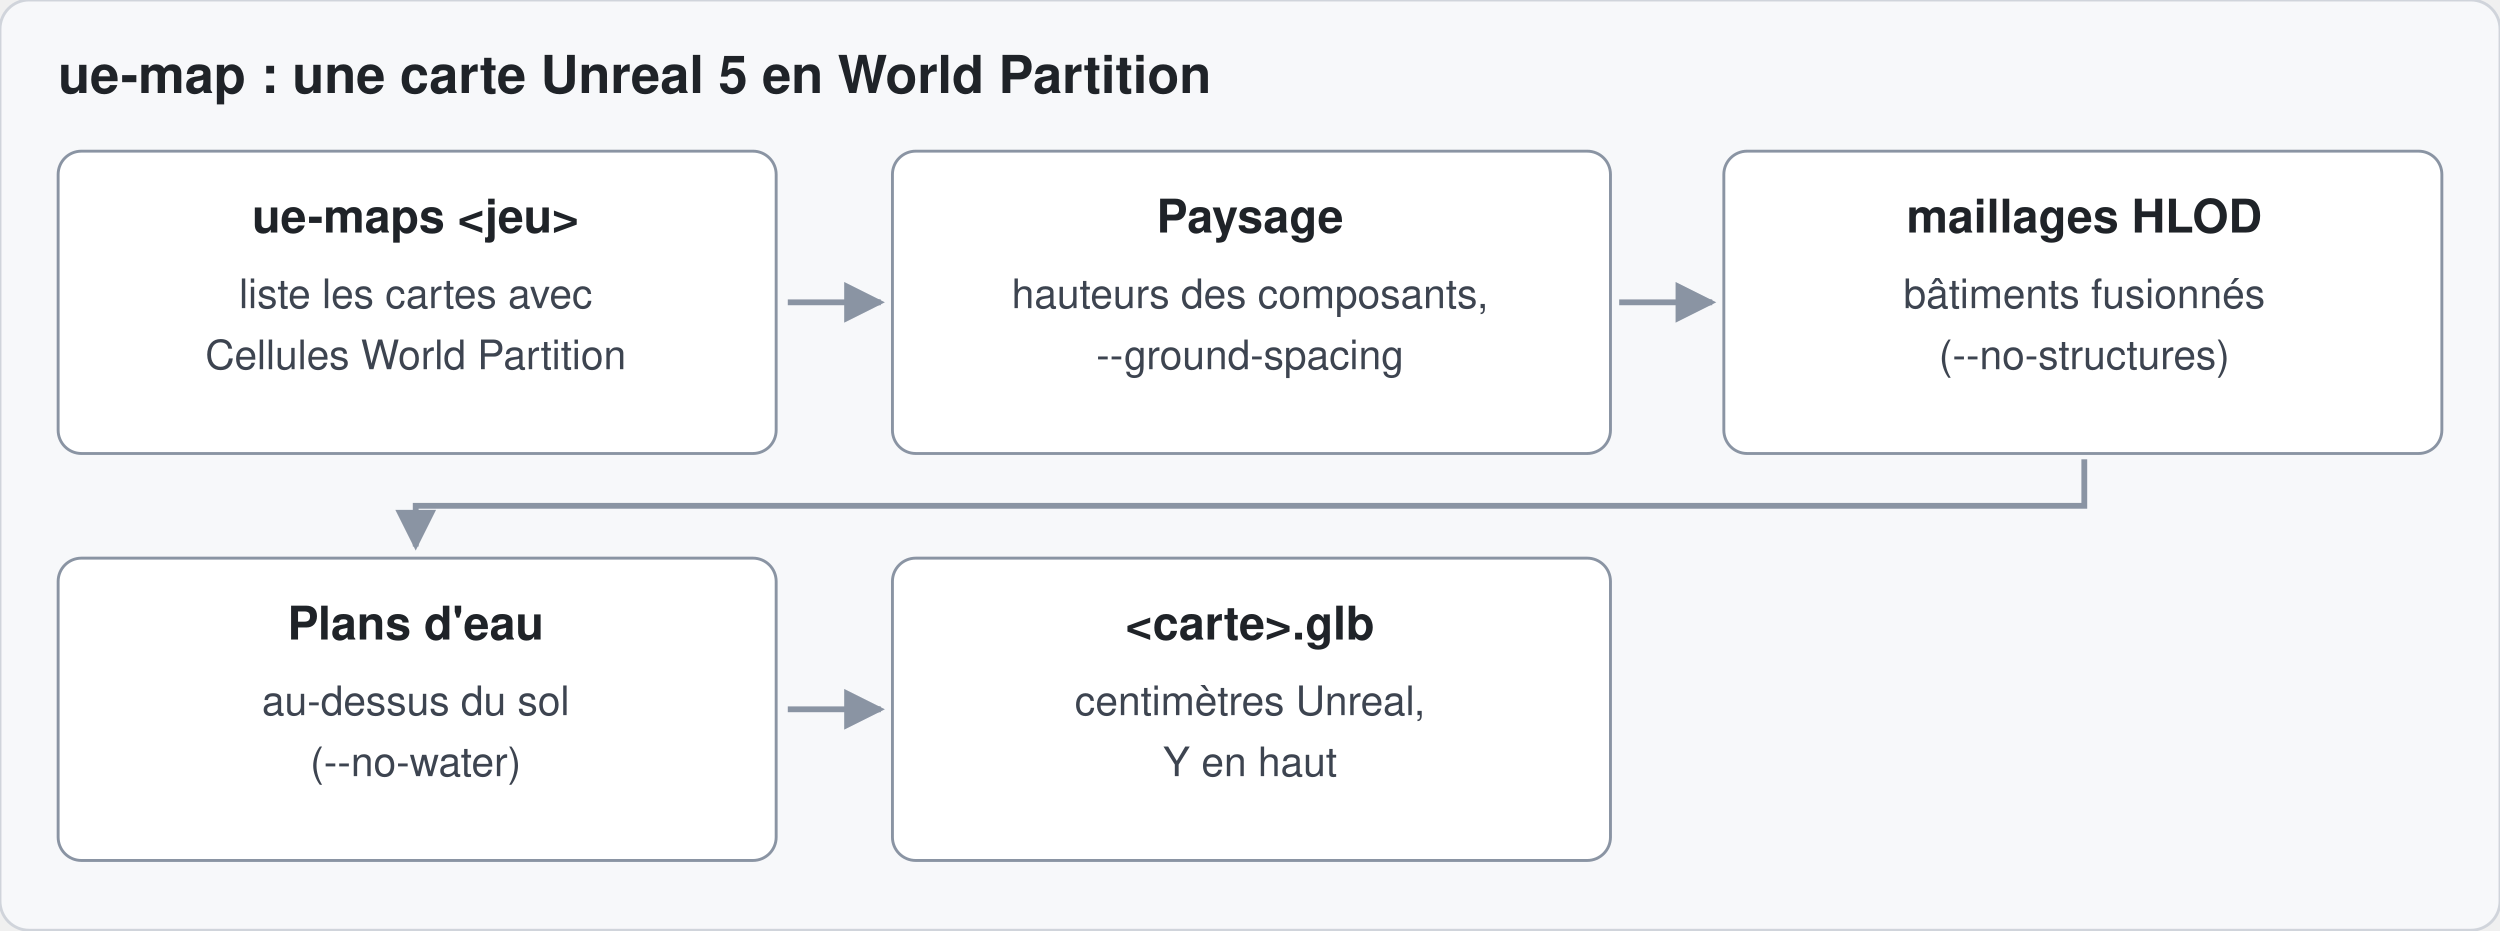
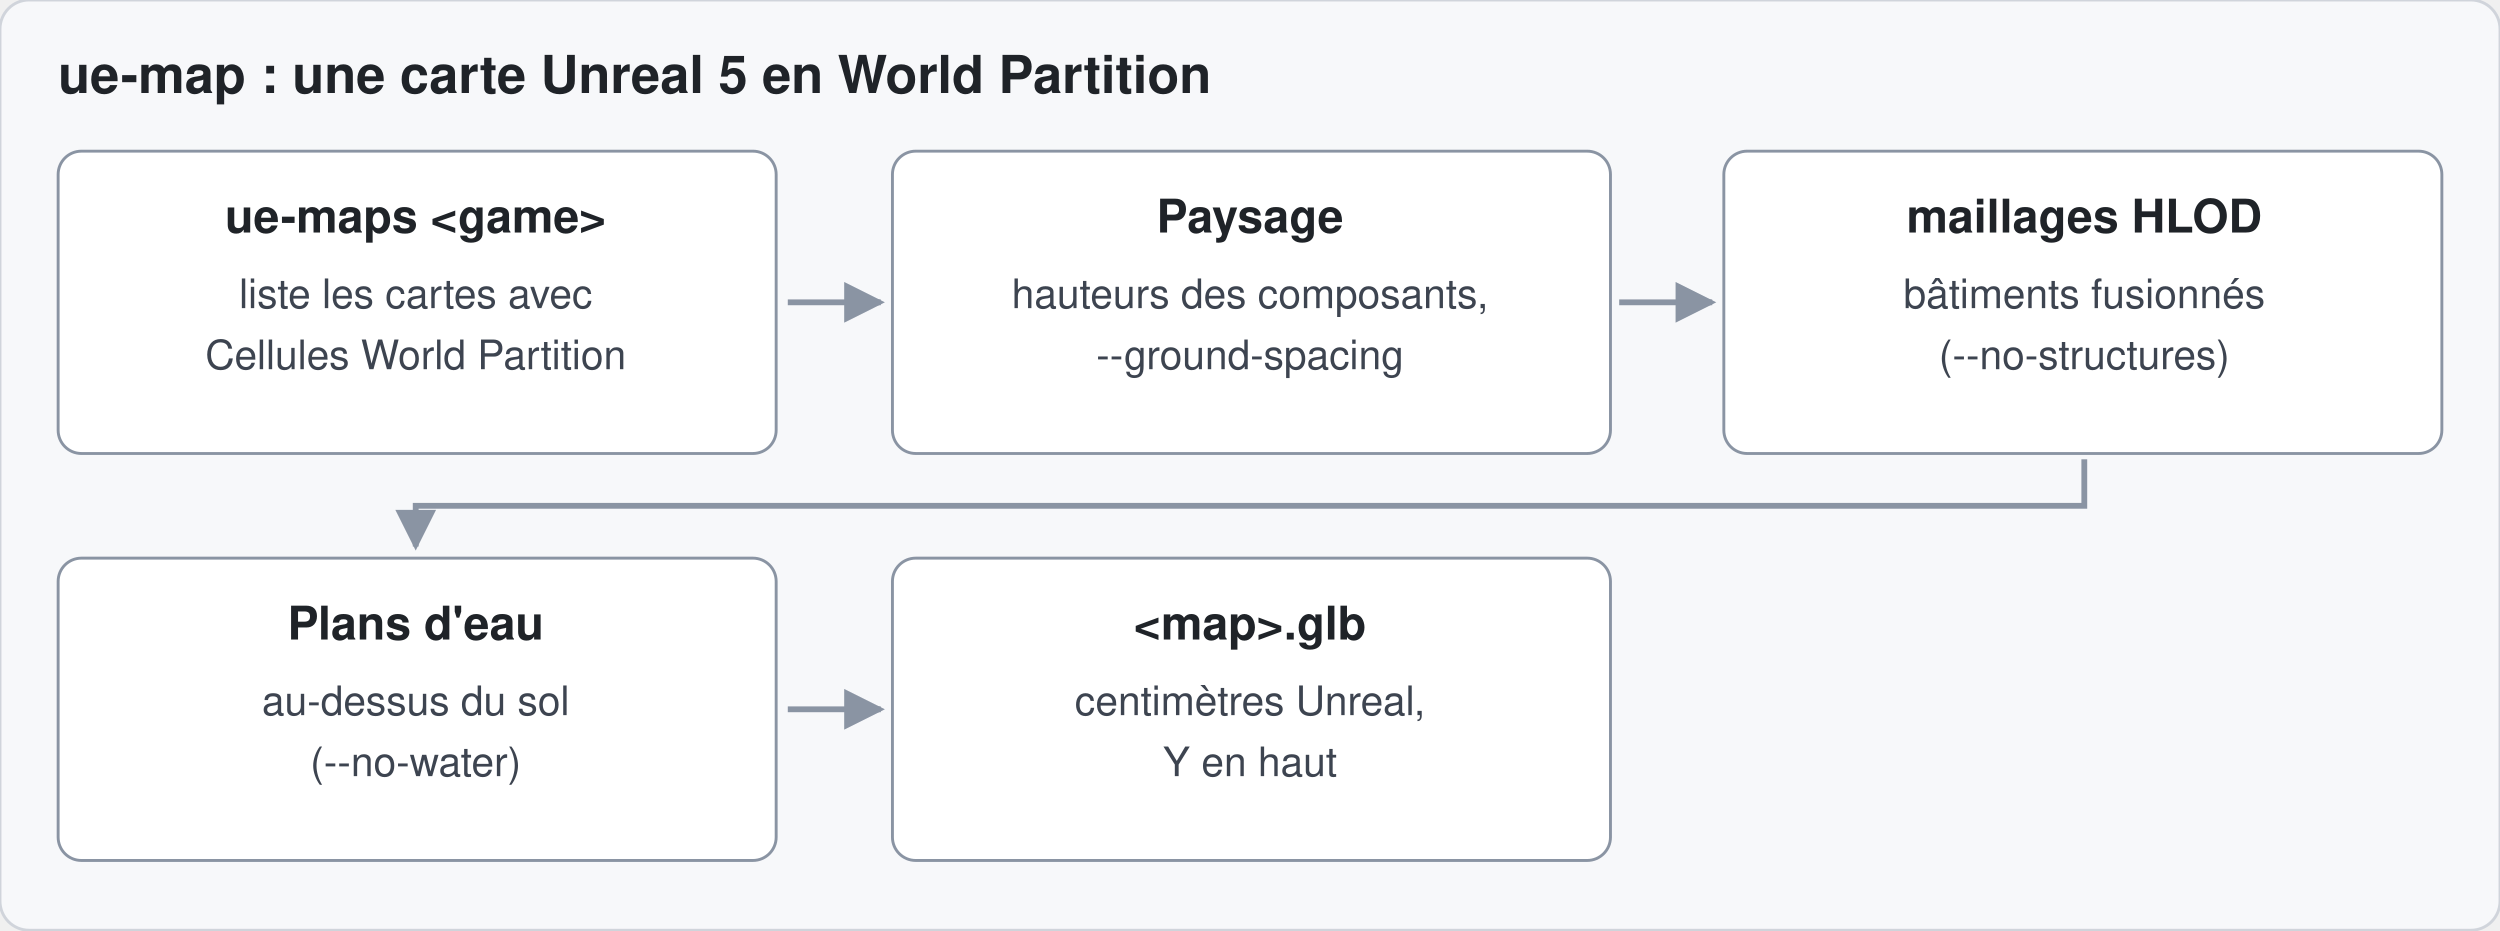
<svg xmlns="http://www.w3.org/2000/svg" width="860" height="320" viewBox="0 0 860 320" role="img" aria-label="ue-map: an Unreal 5 World Partition map">
  <rect width="860" height="320" rx="10" fill="#f7f8fa" stroke="#d0d4db" />
  <defs>
    <marker id="a" viewBox="0 0 10 10" refX="9" refY="5" markerWidth="7" markerHeight="7" orient="auto-start-reverse">
      <path d="M0,0 L10,5 L0,10 z" fill="#8a94a3" />
    </marker>
  </defs>
  <text x="20" y="32" font-family="Segoe UI,Helvetica,Arial,sans-serif" font-size="18" font-weight="600" fill="#1f2328" text-anchor="start">ue-map : une carte Unreal 5 en World Partition</text>
  <rect x="20" y="52" width="247" height="104" rx="8" fill="#ffffff" stroke="#8a94a3" />
-   <text x="143" y="80" font-family="Segoe UI,Helvetica,Arial,sans-serif" font-size="16" font-weight="600" fill="#1f2328" text-anchor="middle">ue-maps &lt;jeu&gt;</text>
+   <text x="143" y="80" font-family="Segoe UI,Helvetica,Arial,sans-serif" font-size="16" font-weight="600" fill="#1f2328" text-anchor="middle">ue-maps &lt;game&gt;</text>
  <text x="143" y="106" font-family="Segoe UI,Helvetica,Arial,sans-serif" font-size="14" font-weight="400" fill="#3d4450" text-anchor="middle">liste les cartes avec</text>
  <text x="143" y="127" font-family="Segoe UI,Helvetica,Arial,sans-serif" font-size="14" font-weight="400" fill="#3d4450" text-anchor="middle">Cellules World Partition</text>
  <rect x="307" y="52" width="247" height="104" rx="8" fill="#ffffff" stroke="#8a94a3" />
  <text x="430" y="80" font-family="Segoe UI,Helvetica,Arial,sans-serif" font-size="16" font-weight="600" fill="#1f2328" text-anchor="middle">Paysage</text>
  <text x="430" y="106" font-family="Segoe UI,Helvetica,Arial,sans-serif" font-size="14" font-weight="400" fill="#3d4450" text-anchor="middle">hauteurs des composants,</text>
  <text x="430" y="127" font-family="Segoe UI,Helvetica,Arial,sans-serif" font-size="14" font-weight="400" fill="#3d4450" text-anchor="middle">--ground-spacing</text>
  <rect x="593" y="52" width="247" height="104" rx="8" fill="#ffffff" stroke="#8a94a3" />
  <text x="717" y="80" font-family="Segoe UI,Helvetica,Arial,sans-serif" font-size="16" font-weight="600" fill="#1f2328" text-anchor="middle">maillages HLOD</text>
  <text x="717" y="106" font-family="Segoe UI,Helvetica,Arial,sans-serif" font-size="14" font-weight="400" fill="#3d4450" text-anchor="middle">bâtiments fusionnés</text>
  <text x="717" y="127" font-family="Segoe UI,Helvetica,Arial,sans-serif" font-size="14" font-weight="400" fill="#3d4450" text-anchor="middle">(--no-structures)</text>
  <rect x="20" y="192" width="247" height="104" rx="8" fill="#ffffff" stroke="#8a94a3" />
  <text x="143" y="220" font-family="Segoe UI,Helvetica,Arial,sans-serif" font-size="16" font-weight="600" fill="#1f2328" text-anchor="middle">Plans d'eau</text>
  <text x="143" y="246" font-family="Segoe UI,Helvetica,Arial,sans-serif" font-size="14" font-weight="400" fill="#3d4450" text-anchor="middle">au-dessus du sol</text>
  <text x="143" y="267" font-family="Segoe UI,Helvetica,Arial,sans-serif" font-size="14" font-weight="400" fill="#3d4450" text-anchor="middle">(--no-water)</text>
  <rect x="307" y="192" width="247" height="104" rx="8" fill="#ffffff" stroke="#8a94a3" />
-   <text x="430" y="220" font-family="Segoe UI,Helvetica,Arial,sans-serif" font-size="16" font-weight="600" fill="#1f2328" text-anchor="middle">&lt;carte&gt;.glb</text>
+   <text x="430" y="220" font-family="Segoe UI,Helvetica,Arial,sans-serif" font-size="16" font-weight="600" fill="#1f2328" text-anchor="middle">&lt;map&gt;.glb</text>
  <text x="430" y="246" font-family="Segoe UI,Helvetica,Arial,sans-serif" font-size="14" font-weight="400" fill="#3d4450" text-anchor="middle">centimètres Unreal,</text>
  <text x="430" y="267" font-family="Segoe UI,Helvetica,Arial,sans-serif" font-size="14" font-weight="400" fill="#3d4450" text-anchor="middle">Y en haut</text>
  <line x1="271" y1="104.0" x2="303" y2="104.0" stroke="#8a94a3" stroke-width="2" marker-end="url(#a)" />
  <line x1="557" y1="104.0" x2="589" y2="104.0" stroke="#8a94a3" stroke-width="2" marker-end="url(#a)" />
  <path d="M717,158 V174 H143 V188" fill="none" stroke="#8a94a3" stroke-width="2" marker-end="url(#a)" />
  <line x1="271" y1="244.0" x2="303" y2="244.0" stroke="#8a94a3" stroke-width="2" marker-end="url(#a)" />
</svg>
